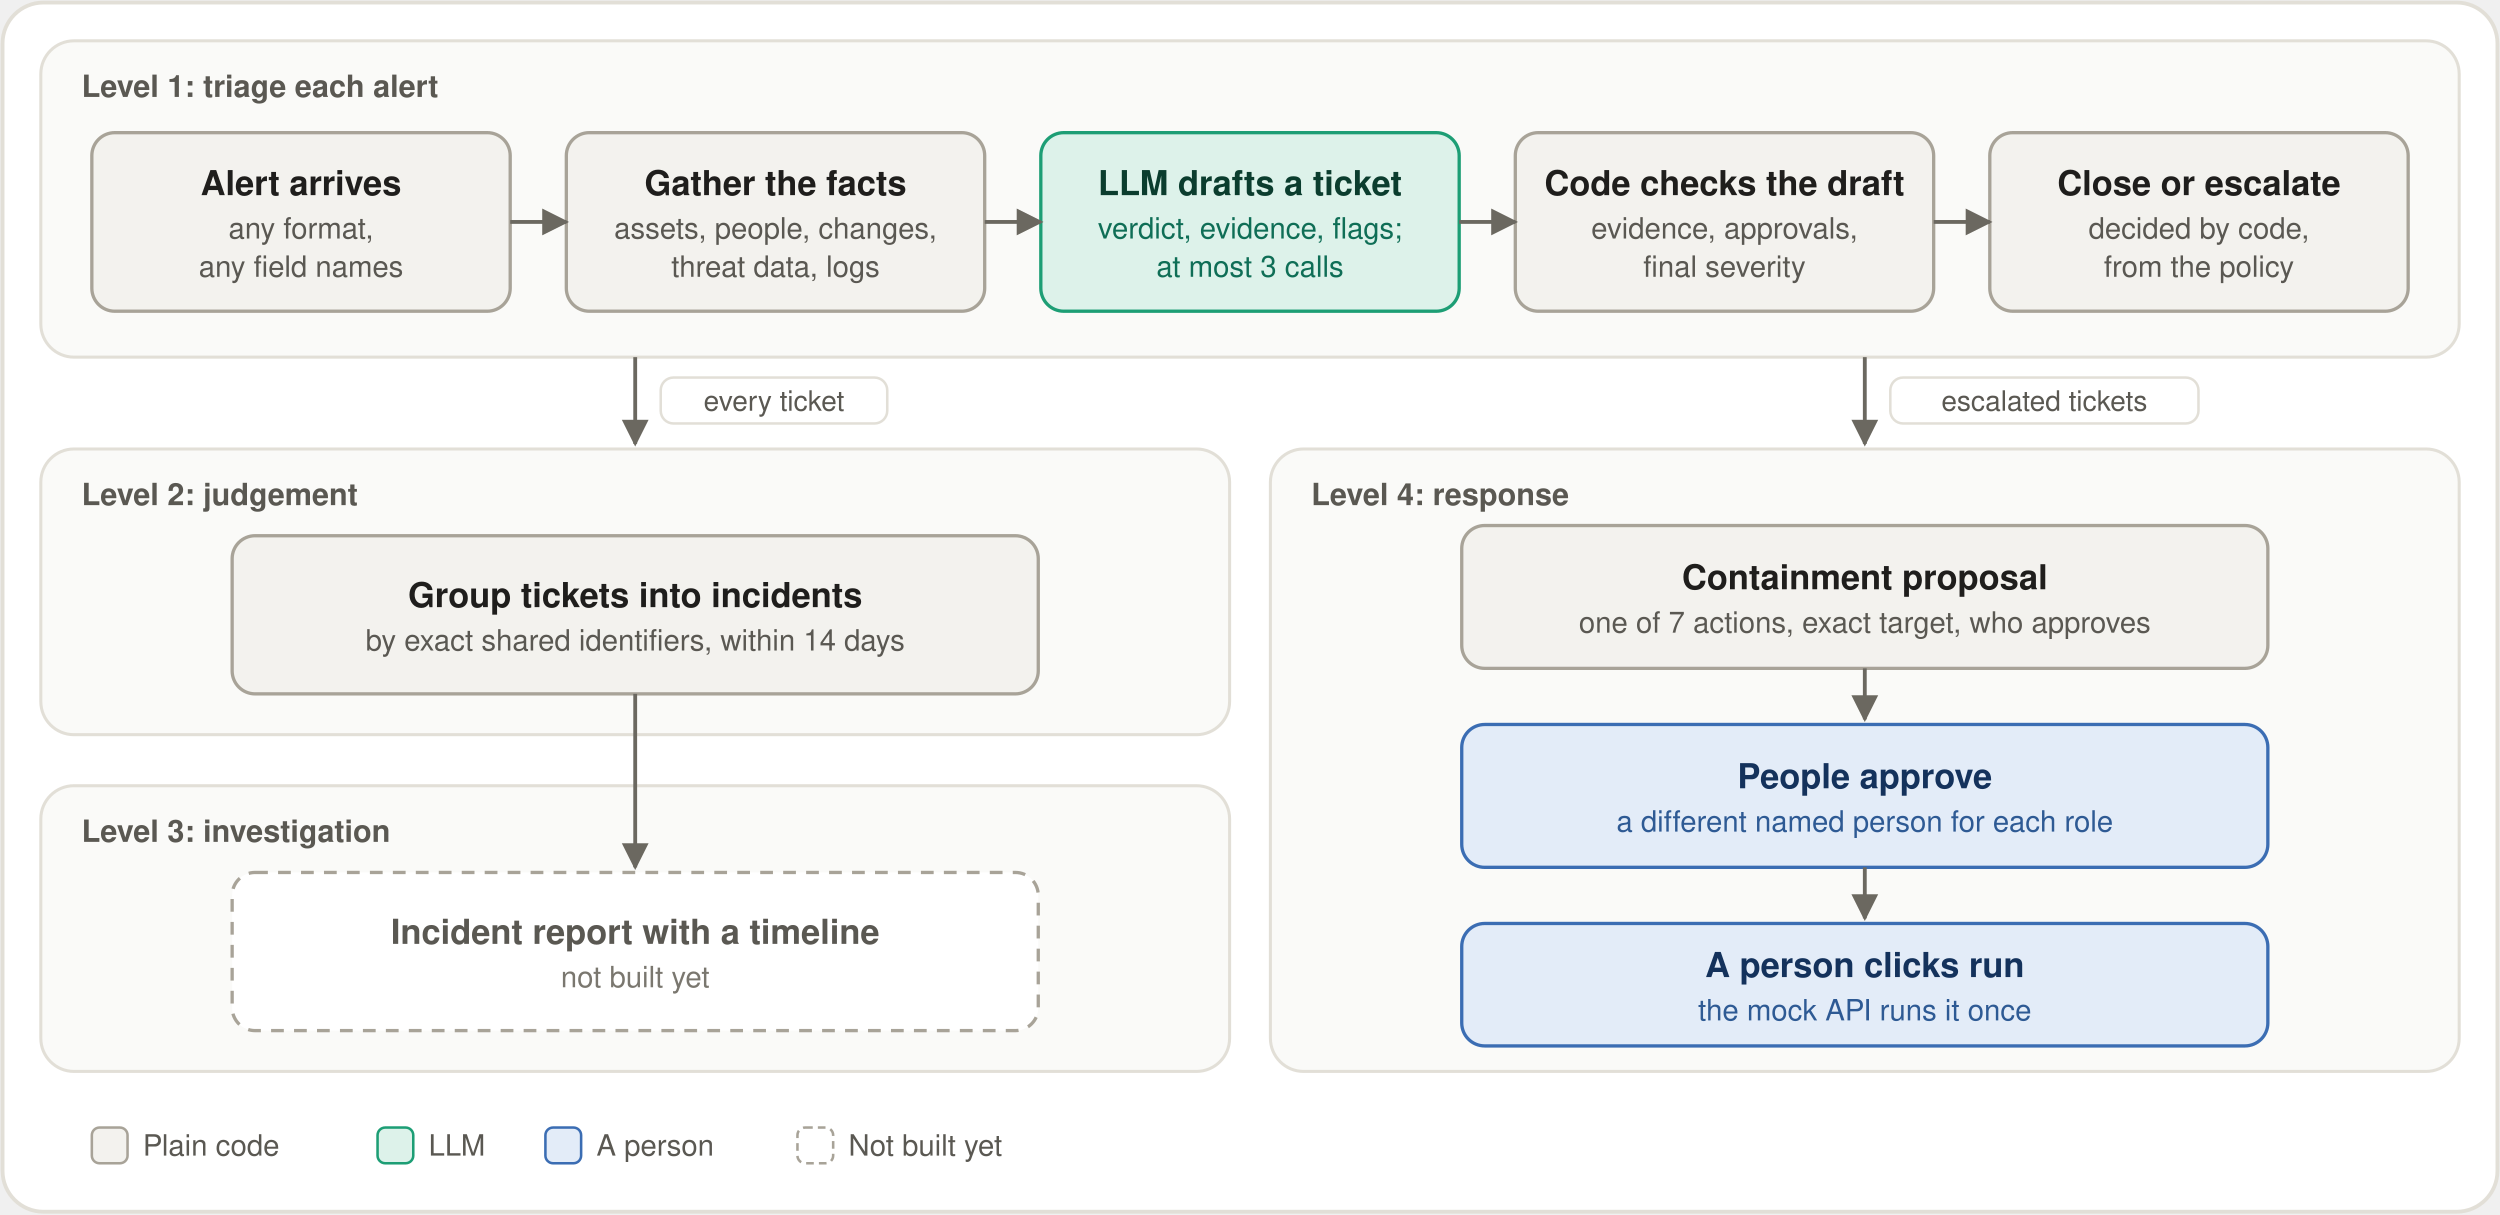
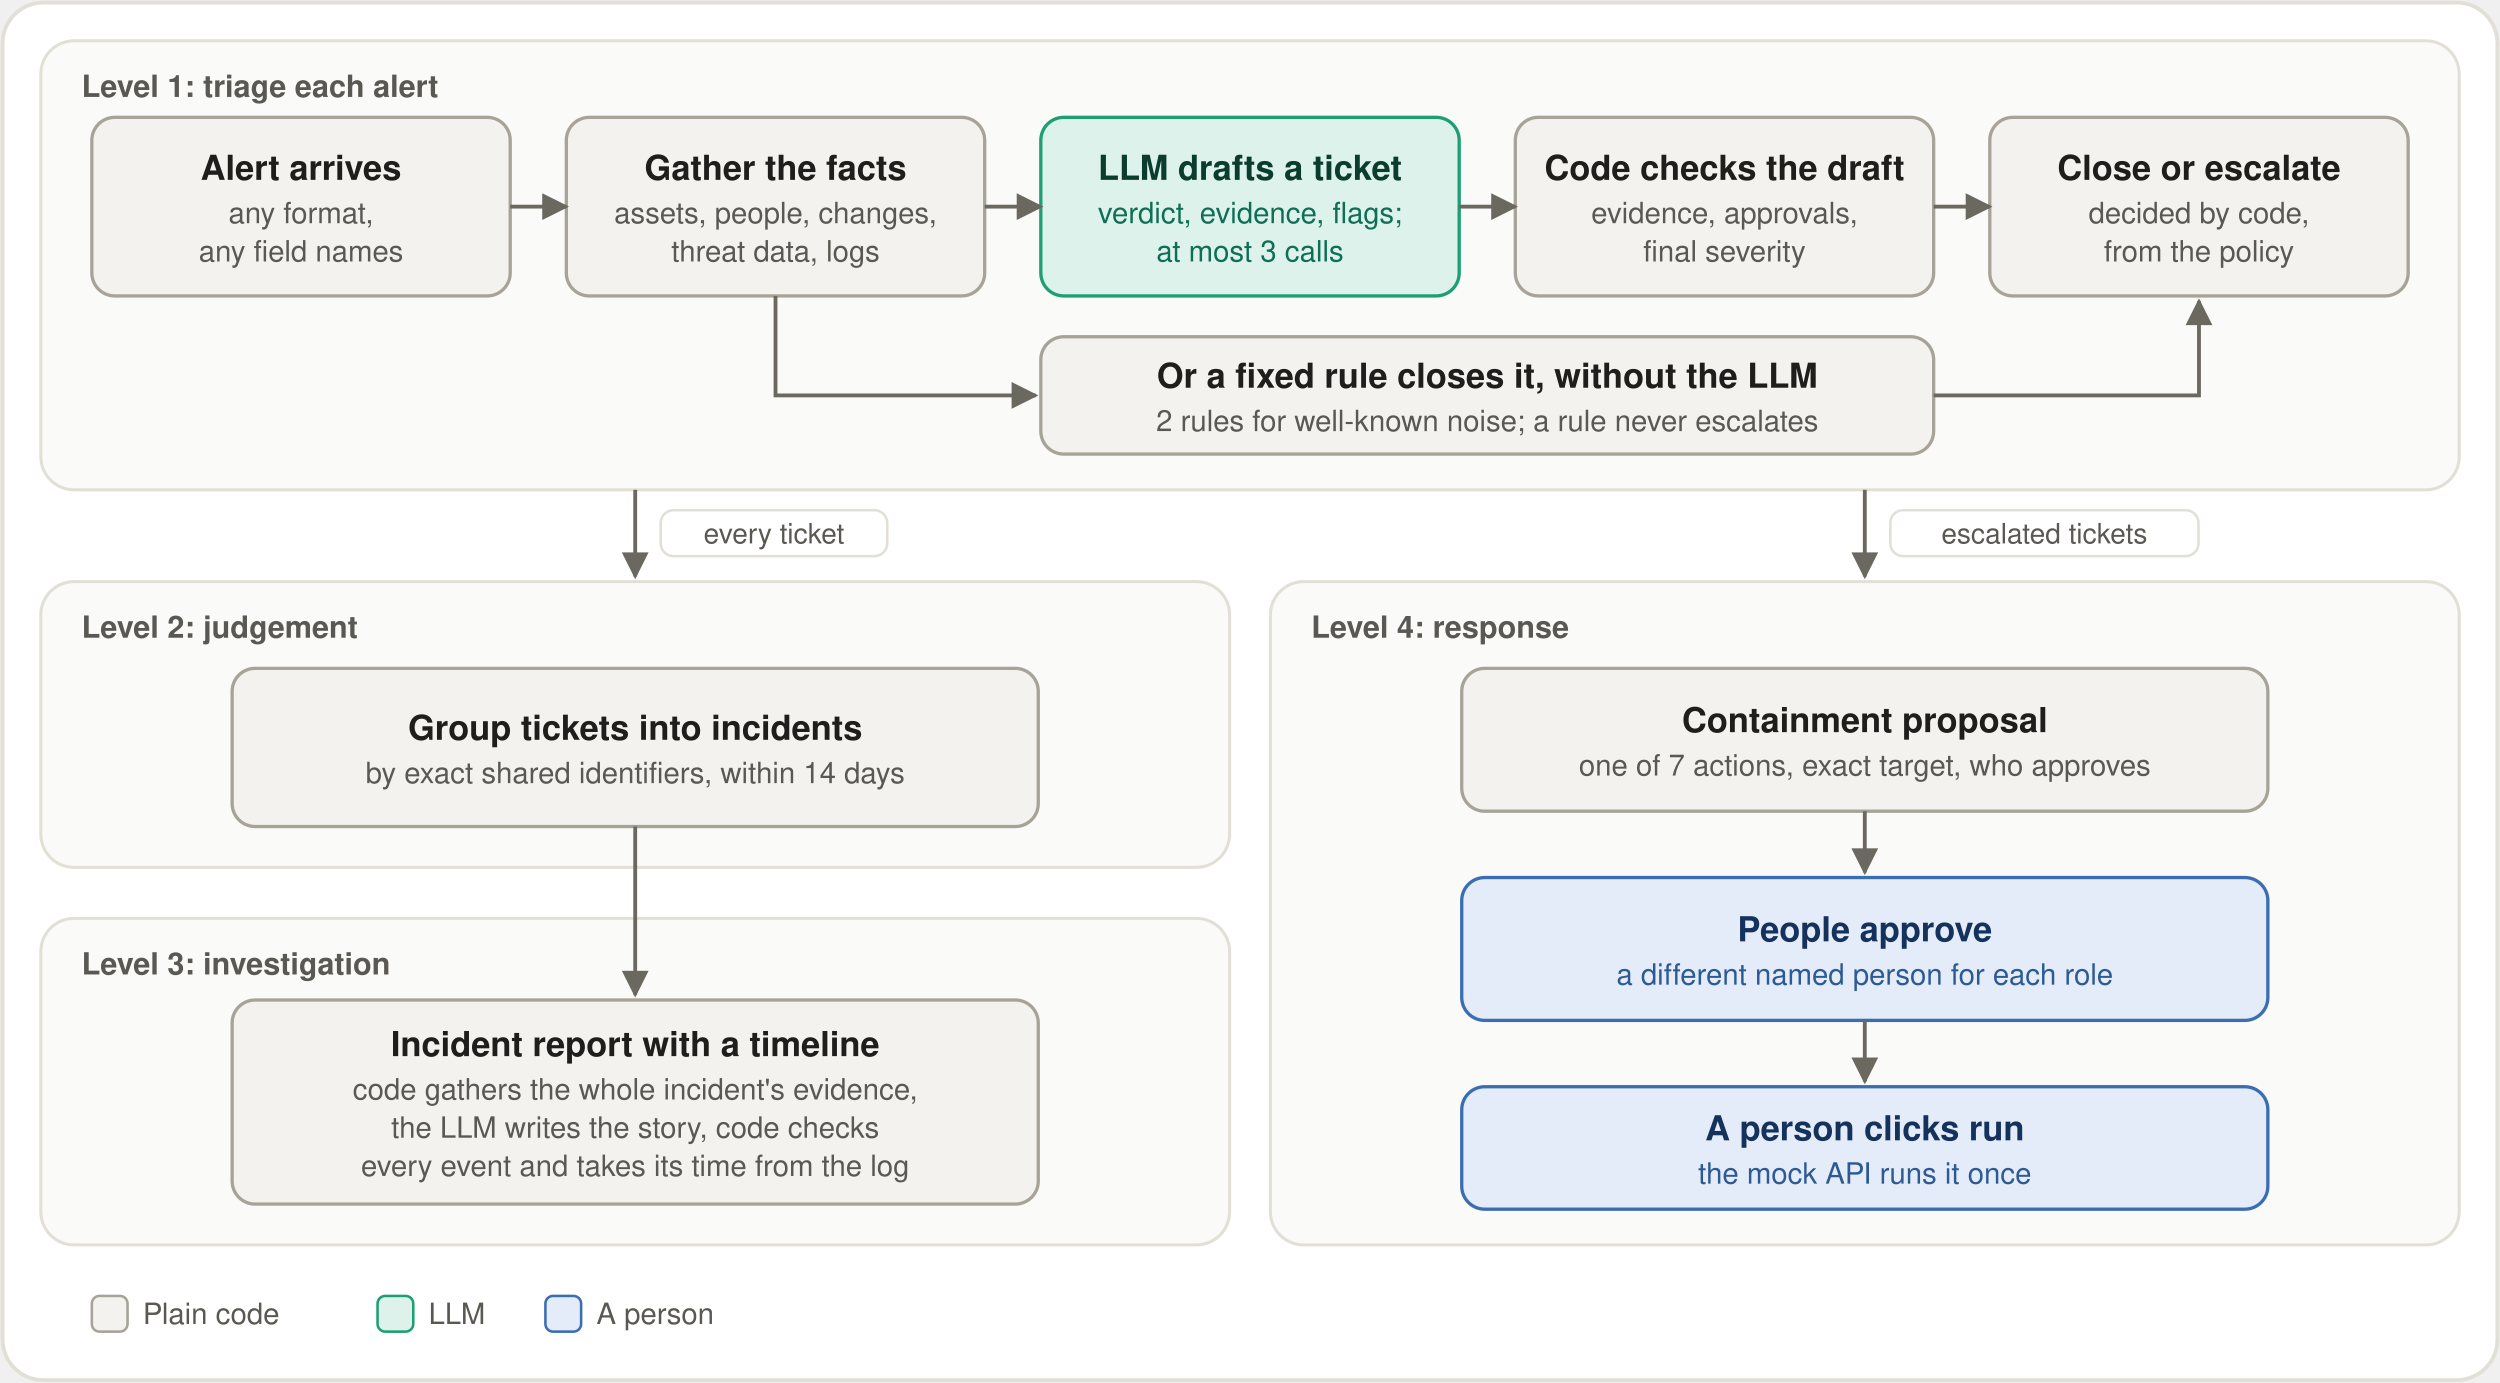
- <svg xmlns="http://www.w3.org/2000/svg" viewBox="0 0 980 476" width="980" height="476" role="img" aria-label="One alert, end to end: code gathers facts, the LLM drafts a ticket, code checks it and decides close or escalate; tickets are grouped into incidents, and escalated tickets get containment proposals that people approve and run.">
+ <svg xmlns="http://www.w3.org/2000/svg" viewBox="0 0 980 542" width="980" height="542" role="img" aria-label="One alert, end to end: code gathers facts; a fixed rule may close well-known noise, otherwise the LLM drafts a ticket and code checks it and decides close or escalate. Tickets are grouped into incidents, escalated ones get an incident report, and containment proposals that people approve and run.">
  <defs>
    <marker id="arrow" viewBox="0 0 10 10" refX="9" refY="5" markerWidth="7" markerHeight="7" orient="auto-start-reverse">
      <path d="M0,0 L10,5 L0,10 z" fill="#6B6860" />
    </marker>
  </defs>
-   <rect x="1" y="1" width="978" height="474" rx="16" fill="#FFFFFF" stroke="#E2DFD7" stroke-width="1.5" />
+   <rect x="1" y="1" width="978" height="540" rx="16" fill="#FFFFFF" stroke="#E2DFD7" stroke-width="1.5" />
  <g font-family="-apple-system, BlinkMacSystemFont, 'Segoe UI', 'Helvetica Neue', Helvetica, Arial, sans-serif">
-     <rect x="16" y="16" width="948" height="124" rx="13" fill="#FAFAF8" stroke="#E2DFD7" stroke-width="1.2" />
+     <rect x="16" y="16" width="948" height="176" rx="13" fill="#FAFAF8" stroke="#E2DFD7" stroke-width="1.2" />
    <text x="32" y="38" font-size="12" font-weight="600" fill="#5A5852" text-anchor="start">Level 1: triage each alert</text>
-     <rect x="36" y="52" width="164" height="70" rx="9" fill="#F3F2EE" stroke="#A8A398" stroke-width="1.3" />
-     <text x="118.0" y="76.5" font-size="13.5" font-weight="600" fill="#1F1E1C" text-anchor="middle">Alert arrives</text>
-     <text x="118.0" y="93.5" font-size="11.5" font-weight="400" fill="#5A5852" text-anchor="middle">any format,</text>
-     <text x="118.0" y="108.5" font-size="11.5" font-weight="400" fill="#5A5852" text-anchor="middle">any field names</text>
-     <rect x="222" y="52" width="164" height="70" rx="9" fill="#F3F2EE" stroke="#A8A398" stroke-width="1.3" />
-     <text x="304.0" y="76.5" font-size="13.5" font-weight="600" fill="#1F1E1C" text-anchor="middle">Gather the facts</text>
-     <text x="304.0" y="93.5" font-size="11.5" font-weight="400" fill="#5A5852" text-anchor="middle">assets, people, changes,</text>
-     <text x="304.0" y="108.5" font-size="11.5" font-weight="400" fill="#5A5852" text-anchor="middle">threat data, logs</text>
-     <rect x="408" y="52" width="164" height="70" rx="9" fill="#DDF2EA" stroke="#1D9E75" stroke-width="1.3" />
-     <text x="490.0" y="76.5" font-size="13.5" font-weight="600" fill="#0B3D2E" text-anchor="middle">LLM drafts a ticket</text>
-     <text x="490.0" y="93.5" font-size="11.5" font-weight="400" fill="#0F6E56" text-anchor="middle">verdict, evidence, flags;</text>
-     <text x="490.0" y="108.5" font-size="11.5" font-weight="400" fill="#0F6E56" text-anchor="middle">at most 3 calls</text>
-     <rect x="594" y="52" width="164" height="70" rx="9" fill="#F3F2EE" stroke="#A8A398" stroke-width="1.3" />
-     <text x="676.0" y="76.5" font-size="13.5" font-weight="600" fill="#1F1E1C" text-anchor="middle">Code checks the draft</text>
-     <text x="676.0" y="93.5" font-size="11.5" font-weight="400" fill="#5A5852" text-anchor="middle">evidence, approvals,</text>
-     <text x="676.0" y="108.5" font-size="11.5" font-weight="400" fill="#5A5852" text-anchor="middle">final severity</text>
-     <rect x="780" y="52" width="164" height="70" rx="9" fill="#F3F2EE" stroke="#A8A398" stroke-width="1.3" />
-     <text x="862.0" y="76.5" font-size="13.5" font-weight="600" fill="#1F1E1C" text-anchor="middle">Close or escalate</text>
-     <text x="862.0" y="93.5" font-size="11.5" font-weight="400" fill="#5A5852" text-anchor="middle">decided by code,</text>
-     <text x="862.0" y="108.5" font-size="11.5" font-weight="400" fill="#5A5852" text-anchor="middle">from the policy</text>
-     <path d="M200,87 L222,87" fill="none" stroke="#6B6860" stroke-width="1.5" marker-end="url(#arrow)" />
-     <path d="M386,87 L408,87" fill="none" stroke="#6B6860" stroke-width="1.5" marker-end="url(#arrow)" />
-     <path d="M572,87 L594,87" fill="none" stroke="#6B6860" stroke-width="1.5" marker-end="url(#arrow)" />
-     <path d="M758,87 L780,87" fill="none" stroke="#6B6860" stroke-width="1.5" marker-end="url(#arrow)" />
-     <rect x="16" y="176" width="466" height="112" rx="13" fill="#FAFAF8" stroke="#E2DFD7" stroke-width="1.2" />
-     <text x="32" y="198" font-size="12" font-weight="600" fill="#5A5852" text-anchor="start">Level 2: judgement</text>
-     <rect x="91" y="210" width="316" height="62" rx="9" fill="#F3F2EE" stroke="#A8A398" stroke-width="1.3" />
-     <text x="249.0" y="238.0" font-size="13.5" font-weight="600" fill="#1F1E1C" text-anchor="middle">Group tickets into incidents</text>
-     <text x="249.0" y="255.0" font-size="11.5" font-weight="400" fill="#5A5852" text-anchor="middle">by exact shared identifiers, within 14 days</text>
-     <rect x="16" y="308" width="466" height="112" rx="13" fill="#FAFAF8" stroke="#E2DFD7" stroke-width="1.2" />
-     <text x="32" y="330" font-size="12" font-weight="600" fill="#5A5852" text-anchor="start">Level 3: investigation</text>
-     <rect x="91" y="342" width="316" height="62" rx="9" fill="#FFFFFF" stroke="#A8A398" stroke-width="1.3" stroke-dasharray="5 4" />
-     <text x="249.0" y="370.0" font-size="13.5" font-weight="600" fill="#5A5852" text-anchor="middle">Incident report with a timeline</text>
-     <text x="249.0" y="387.0" font-size="11.5" font-weight="400" fill="#7A776F" text-anchor="middle">not built yet</text>
-     <rect x="498" y="176" width="466" height="244" rx="13" fill="#FAFAF8" stroke="#E2DFD7" stroke-width="1.2" />
-     <text x="514" y="198" font-size="12" font-weight="600" fill="#5A5852" text-anchor="start">Level 4: response</text>
-     <rect x="573" y="206" width="316" height="56" rx="9" fill="#F3F2EE" stroke="#A8A398" stroke-width="1.3" />
-     <text x="731.0" y="231.0" font-size="13.5" font-weight="600" fill="#1F1E1C" text-anchor="middle">Containment proposal</text>
-     <text x="731.0" y="248.0" font-size="11.5" font-weight="400" fill="#5A5852" text-anchor="middle">one of 7 actions, exact target, who approves</text>
-     <rect x="573" y="284" width="316" height="56" rx="9" fill="#E3ECF8" stroke="#3B6DB3" stroke-width="1.3" />
-     <text x="731.0" y="309.0" font-size="13.5" font-weight="600" fill="#14325C" text-anchor="middle">People approve</text>
-     <text x="731.0" y="326.0" font-size="11.5" font-weight="400" fill="#2E5A94" text-anchor="middle">a different named person for each role</text>
-     <rect x="573" y="362" width="316" height="48" rx="9" fill="#E3ECF8" stroke="#3B6DB3" stroke-width="1.3" />
-     <text x="731.0" y="383.0" font-size="13.5" font-weight="600" fill="#14325C" text-anchor="middle">A person clicks run</text>
-     <text x="731.0" y="400.0" font-size="11.5" font-weight="400" fill="#2E5A94" text-anchor="middle">the mock API runs it once</text>
-     <path d="M731,262 L731,282" fill="none" stroke="#6B6860" stroke-width="1.5" marker-end="url(#arrow)" />
-     <path d="M731,340 L731,360" fill="none" stroke="#6B6860" stroke-width="1.5" marker-end="url(#arrow)" />
-     <path d="M249,272 L249,340" fill="none" stroke="#6B6860" stroke-width="1.5" marker-end="url(#arrow)" />
-     <path d="M249,140 L249,174" fill="none" stroke="#6B6860" stroke-width="1.5" marker-end="url(#arrow)" />
-     <rect x="259" y="148" width="88.8" height="18" rx="5" fill="#FFFFFF" stroke="#E2DFD7" />
-     <text x="303.4" y="161" font-size="11" font-weight="500" fill="#5A5852" text-anchor="middle">every ticket</text>
-     <path d="M731,140 L731,174" fill="none" stroke="#6B6860" stroke-width="1.5" marker-end="url(#arrow)" />
-     <rect x="741" y="148" width="120.8" height="18" rx="5" fill="#FFFFFF" stroke="#E2DFD7" />
-     <text x="801.4" y="161" font-size="11" font-weight="500" fill="#5A5852" text-anchor="middle">escalated tickets</text>
-     <rect x="36" y="442" width="14" height="14" rx="3" fill="#F3F2EE" stroke="#A8A398" />
-     <text x="56" y="453" font-size="11.5" font-weight="400" fill="#5A5852" text-anchor="start">Plain code</text>
-     <rect x="148.0" y="442" width="14" height="14" rx="3" fill="#DDF2EA" stroke="#1D9E75" />
-     <text x="168.0" y="453" font-size="11.5" font-weight="400" fill="#5A5852" text-anchor="start">LLM</text>
-     <rect x="213.8" y="442" width="14" height="14" rx="3" fill="#E3ECF8" stroke="#3B6DB3" />
-     <text x="233.8" y="453" font-size="11.5" font-weight="400" fill="#5A5852" text-anchor="start">A person</text>
-     <rect x="312.6" y="442" width="14" height="14" rx="3" fill="#FFFFFF" stroke="#A8A398" stroke-dasharray="3 2" />
-     <text x="332.6" y="453" font-size="11.5" font-weight="400" fill="#5A5852" text-anchor="start">Not built yet</text>
+     <rect x="36" y="46" width="164" height="70" rx="9" fill="#F3F2EE" stroke="#A8A398" stroke-width="1.3" />
+     <text x="118.0" y="70.5" font-size="13.5" font-weight="600" fill="#1F1E1C" text-anchor="middle">Alert arrives</text>
+     <text x="118.0" y="87.5" font-size="11.5" font-weight="400" fill="#5A5852" text-anchor="middle">any format,</text>
+     <text x="118.0" y="102.5" font-size="11.5" font-weight="400" fill="#5A5852" text-anchor="middle">any field names</text>
+     <rect x="222" y="46" width="164" height="70" rx="9" fill="#F3F2EE" stroke="#A8A398" stroke-width="1.3" />
+     <text x="304.0" y="70.5" font-size="13.5" font-weight="600" fill="#1F1E1C" text-anchor="middle">Gather the facts</text>
+     <text x="304.0" y="87.5" font-size="11.5" font-weight="400" fill="#5A5852" text-anchor="middle">assets, people, changes,</text>
+     <text x="304.0" y="102.5" font-size="11.5" font-weight="400" fill="#5A5852" text-anchor="middle">threat data, logs</text>
+     <rect x="408" y="46" width="164" height="70" rx="9" fill="#DDF2EA" stroke="#1D9E75" stroke-width="1.3" />
+     <text x="490.0" y="70.5" font-size="13.5" font-weight="600" fill="#0B3D2E" text-anchor="middle">LLM drafts a ticket</text>
+     <text x="490.0" y="87.5" font-size="11.5" font-weight="400" fill="#0F6E56" text-anchor="middle">verdict, evidence, flags;</text>
+     <text x="490.0" y="102.5" font-size="11.5" font-weight="400" fill="#0F6E56" text-anchor="middle">at most 3 calls</text>
+     <rect x="594" y="46" width="164" height="70" rx="9" fill="#F3F2EE" stroke="#A8A398" stroke-width="1.3" />
+     <text x="676.0" y="70.5" font-size="13.5" font-weight="600" fill="#1F1E1C" text-anchor="middle">Code checks the draft</text>
+     <text x="676.0" y="87.5" font-size="11.5" font-weight="400" fill="#5A5852" text-anchor="middle">evidence, approvals,</text>
+     <text x="676.0" y="102.5" font-size="11.5" font-weight="400" fill="#5A5852" text-anchor="middle">final severity</text>
+     <rect x="780" y="46" width="164" height="70" rx="9" fill="#F3F2EE" stroke="#A8A398" stroke-width="1.3" />
+     <text x="862.0" y="70.5" font-size="13.5" font-weight="600" fill="#1F1E1C" text-anchor="middle">Close or escalate</text>
+     <text x="862.0" y="87.5" font-size="11.5" font-weight="400" fill="#5A5852" text-anchor="middle">decided by code,</text>
+     <text x="862.0" y="102.5" font-size="11.5" font-weight="400" fill="#5A5852" text-anchor="middle">from the policy</text>
+     <path d="M200,81 L222,81" fill="none" stroke="#6B6860" stroke-width="1.5" marker-end="url(#arrow)" />
+     <path d="M386,81 L408,81" fill="none" stroke="#6B6860" stroke-width="1.5" marker-end="url(#arrow)" />
+     <path d="M572,81 L594,81" fill="none" stroke="#6B6860" stroke-width="1.5" marker-end="url(#arrow)" />
+     <path d="M758,81 L780,81" fill="none" stroke="#6B6860" stroke-width="1.5" marker-end="url(#arrow)" />
+     <rect x="408" y="132" width="350" height="46" rx="9" fill="#F3F2EE" stroke="#A8A398" stroke-width="1.3" />
+     <text x="583.0" y="152.0" font-size="13.5" font-weight="600" fill="#1F1E1C" text-anchor="middle">Or a fixed rule closes it, without the LLM</text>
+     <text x="583.0" y="169.0" font-size="11.5" font-weight="400" fill="#5A5852" text-anchor="middle">2 rules for well-known noise; a rule never escalates</text>
+     <path d="M304,116 L304,155 L406,155" fill="none" stroke="#6B6860" stroke-width="1.5" marker-end="url(#arrow)" />
+     <path d="M758,155 L862,155 L862,118" fill="none" stroke="#6B6860" stroke-width="1.5" marker-end="url(#arrow)" />
+     <rect x="16" y="228" width="466" height="112" rx="13" fill="#FAFAF8" stroke="#E2DFD7" stroke-width="1.2" />
+     <text x="32" y="250" font-size="12" font-weight="600" fill="#5A5852" text-anchor="start">Level 2: judgement</text>
+     <rect x="91" y="262" width="316" height="62" rx="9" fill="#F3F2EE" stroke="#A8A398" stroke-width="1.3" />
+     <text x="249.0" y="290.0" font-size="13.5" font-weight="600" fill="#1F1E1C" text-anchor="middle">Group tickets into incidents</text>
+     <text x="249.0" y="307.0" font-size="11.5" font-weight="400" fill="#5A5852" text-anchor="middle">by exact shared identifiers, within 14 days</text>
+     <rect x="16" y="360" width="466" height="128" rx="13" fill="#FAFAF8" stroke="#E2DFD7" stroke-width="1.2" />
+     <text x="32" y="382" font-size="12" font-weight="600" fill="#5A5852" text-anchor="start">Level 3: investigation</text>
+     <rect x="91" y="392" width="316" height="80" rx="9" fill="#F3F2EE" stroke="#A8A398" stroke-width="1.3" />
+     <text x="249.0" y="414.0" font-size="13.5" font-weight="600" fill="#1F1E1C" text-anchor="middle">Incident report with a timeline</text>
+     <text x="249.0" y="431.0" font-size="11.5" font-weight="400" fill="#5A5852" text-anchor="middle">code gathers the whole incident's evidence,</text>
+     <text x="249.0" y="446.0" font-size="11.5" font-weight="400" fill="#5A5852" text-anchor="middle">the LLM writes the story, code checks</text>
+     <text x="249.0" y="461.0" font-size="11.5" font-weight="400" fill="#5A5852" text-anchor="middle">every event and takes its time from the log</text>
+     <rect x="498" y="228" width="466" height="260" rx="13" fill="#FAFAF8" stroke="#E2DFD7" stroke-width="1.2" />
+     <text x="514" y="250" font-size="12" font-weight="600" fill="#5A5852" text-anchor="start">Level 4: response</text>
+     <rect x="573" y="262" width="316" height="56" rx="9" fill="#F3F2EE" stroke="#A8A398" stroke-width="1.3" />
+     <text x="731.0" y="287.0" font-size="13.5" font-weight="600" fill="#1F1E1C" text-anchor="middle">Containment proposal</text>
+     <text x="731.0" y="304.0" font-size="11.5" font-weight="400" fill="#5A5852" text-anchor="middle">one of 7 actions, exact target, who approves</text>
+     <rect x="573" y="344" width="316" height="56" rx="9" fill="#E3ECF8" stroke="#3B6DB3" stroke-width="1.3" />
+     <text x="731.0" y="369.0" font-size="13.5" font-weight="600" fill="#14325C" text-anchor="middle">People approve</text>
+     <text x="731.0" y="386.0" font-size="11.5" font-weight="400" fill="#2E5A94" text-anchor="middle">a different named person for each role</text>
+     <rect x="573" y="426" width="316" height="48" rx="9" fill="#E3ECF8" stroke="#3B6DB3" stroke-width="1.3" />
+     <text x="731.0" y="447.0" font-size="13.5" font-weight="600" fill="#14325C" text-anchor="middle">A person clicks run</text>
+     <text x="731.0" y="464.0" font-size="11.5" font-weight="400" fill="#2E5A94" text-anchor="middle">the mock API runs it once</text>
+     <path d="M731,318 L731,342" fill="none" stroke="#6B6860" stroke-width="1.5" marker-end="url(#arrow)" />
+     <path d="M731,400 L731,424" fill="none" stroke="#6B6860" stroke-width="1.5" marker-end="url(#arrow)" />
+     <path d="M249,324 L249,390" fill="none" stroke="#6B6860" stroke-width="1.5" marker-end="url(#arrow)" />
+     <path d="M249,192 L249,226" fill="none" stroke="#6B6860" stroke-width="1.5" marker-end="url(#arrow)" />
+     <rect x="259" y="200" width="88.8" height="18" rx="5" fill="#FFFFFF" stroke="#E2DFD7" />
+     <text x="303.4" y="213" font-size="11" font-weight="500" fill="#5A5852" text-anchor="middle">every ticket</text>
+     <path d="M731,192 L731,226" fill="none" stroke="#6B6860" stroke-width="1.5" marker-end="url(#arrow)" />
+     <rect x="741" y="200" width="120.8" height="18" rx="5" fill="#FFFFFF" stroke="#E2DFD7" />
+     <text x="801.4" y="213" font-size="11" font-weight="500" fill="#5A5852" text-anchor="middle">escalated tickets</text>
+     <rect x="36" y="508" width="14" height="14" rx="3" fill="#F3F2EE" stroke="#A8A398" />
+     <text x="56" y="519" font-size="11.5" font-weight="400" fill="#5A5852" text-anchor="start">Plain code</text>
+     <rect x="148.0" y="508" width="14" height="14" rx="3" fill="#DDF2EA" stroke="#1D9E75" />
+     <text x="168.0" y="519" font-size="11.5" font-weight="400" fill="#5A5852" text-anchor="start">LLM</text>
+     <rect x="213.8" y="508" width="14" height="14" rx="3" fill="#E3ECF8" stroke="#3B6DB3" />
+     <text x="233.8" y="519" font-size="11.5" font-weight="400" fill="#5A5852" text-anchor="start">A person</text>
  </g>
</svg>
